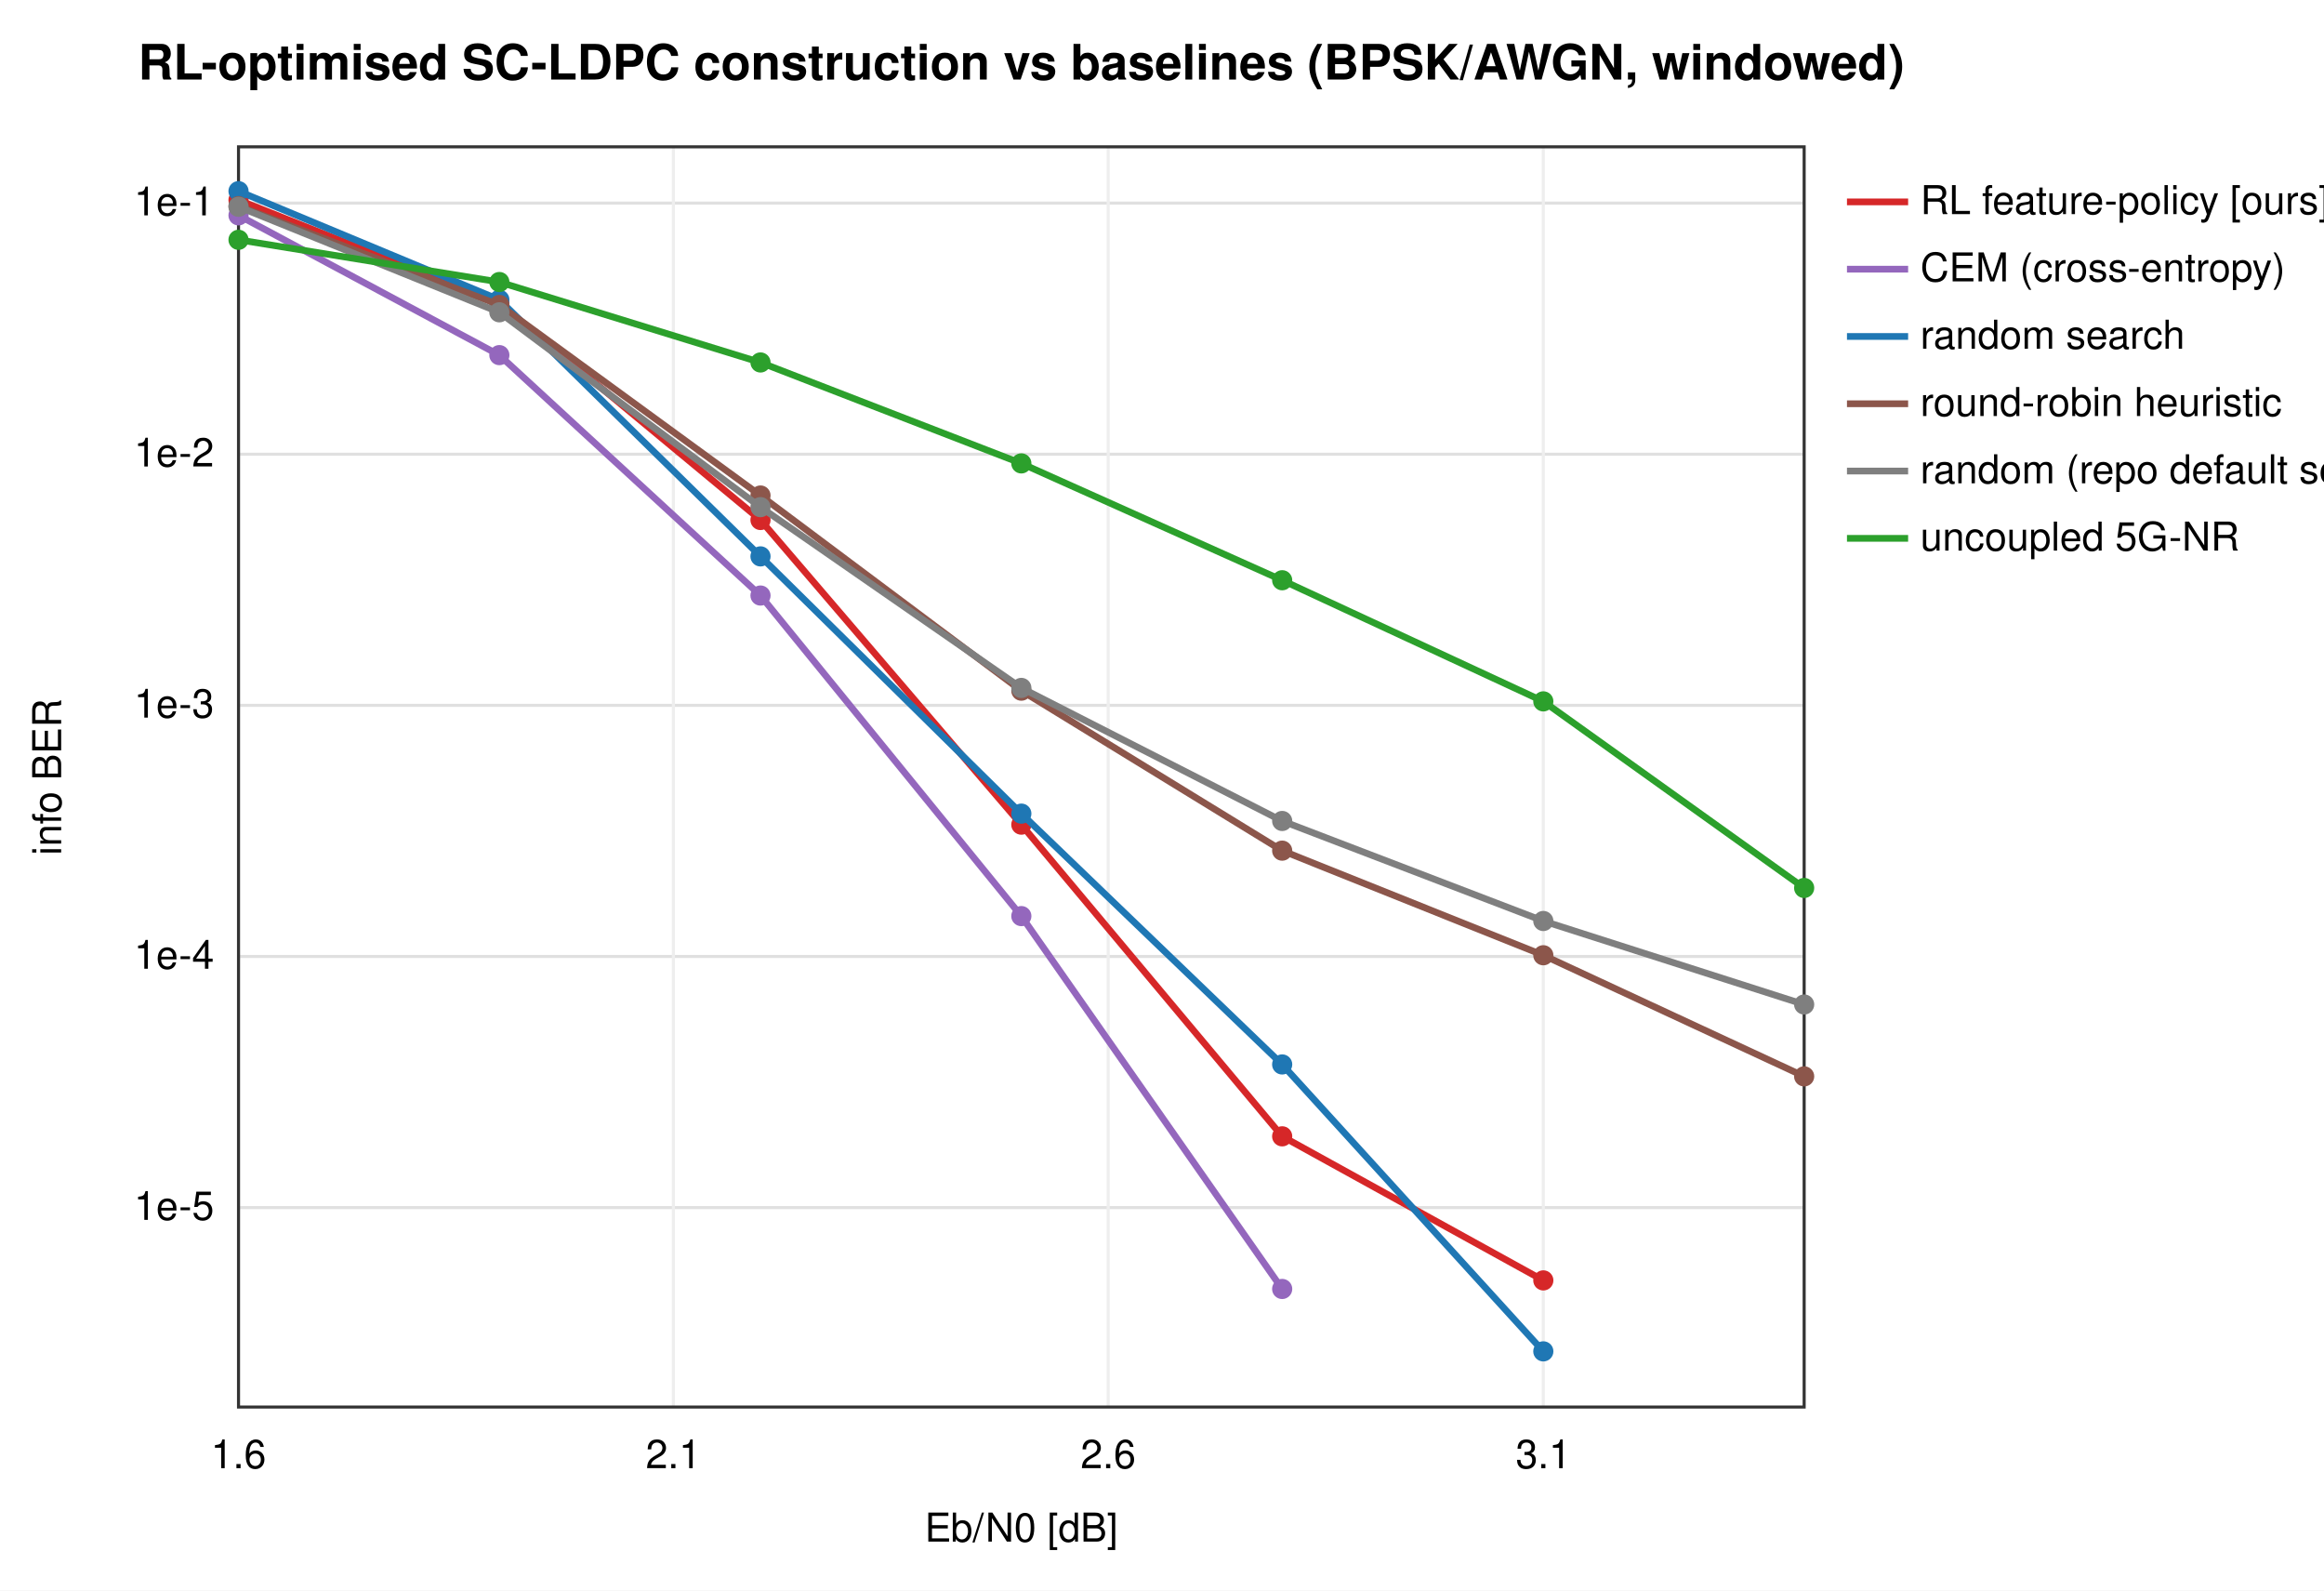
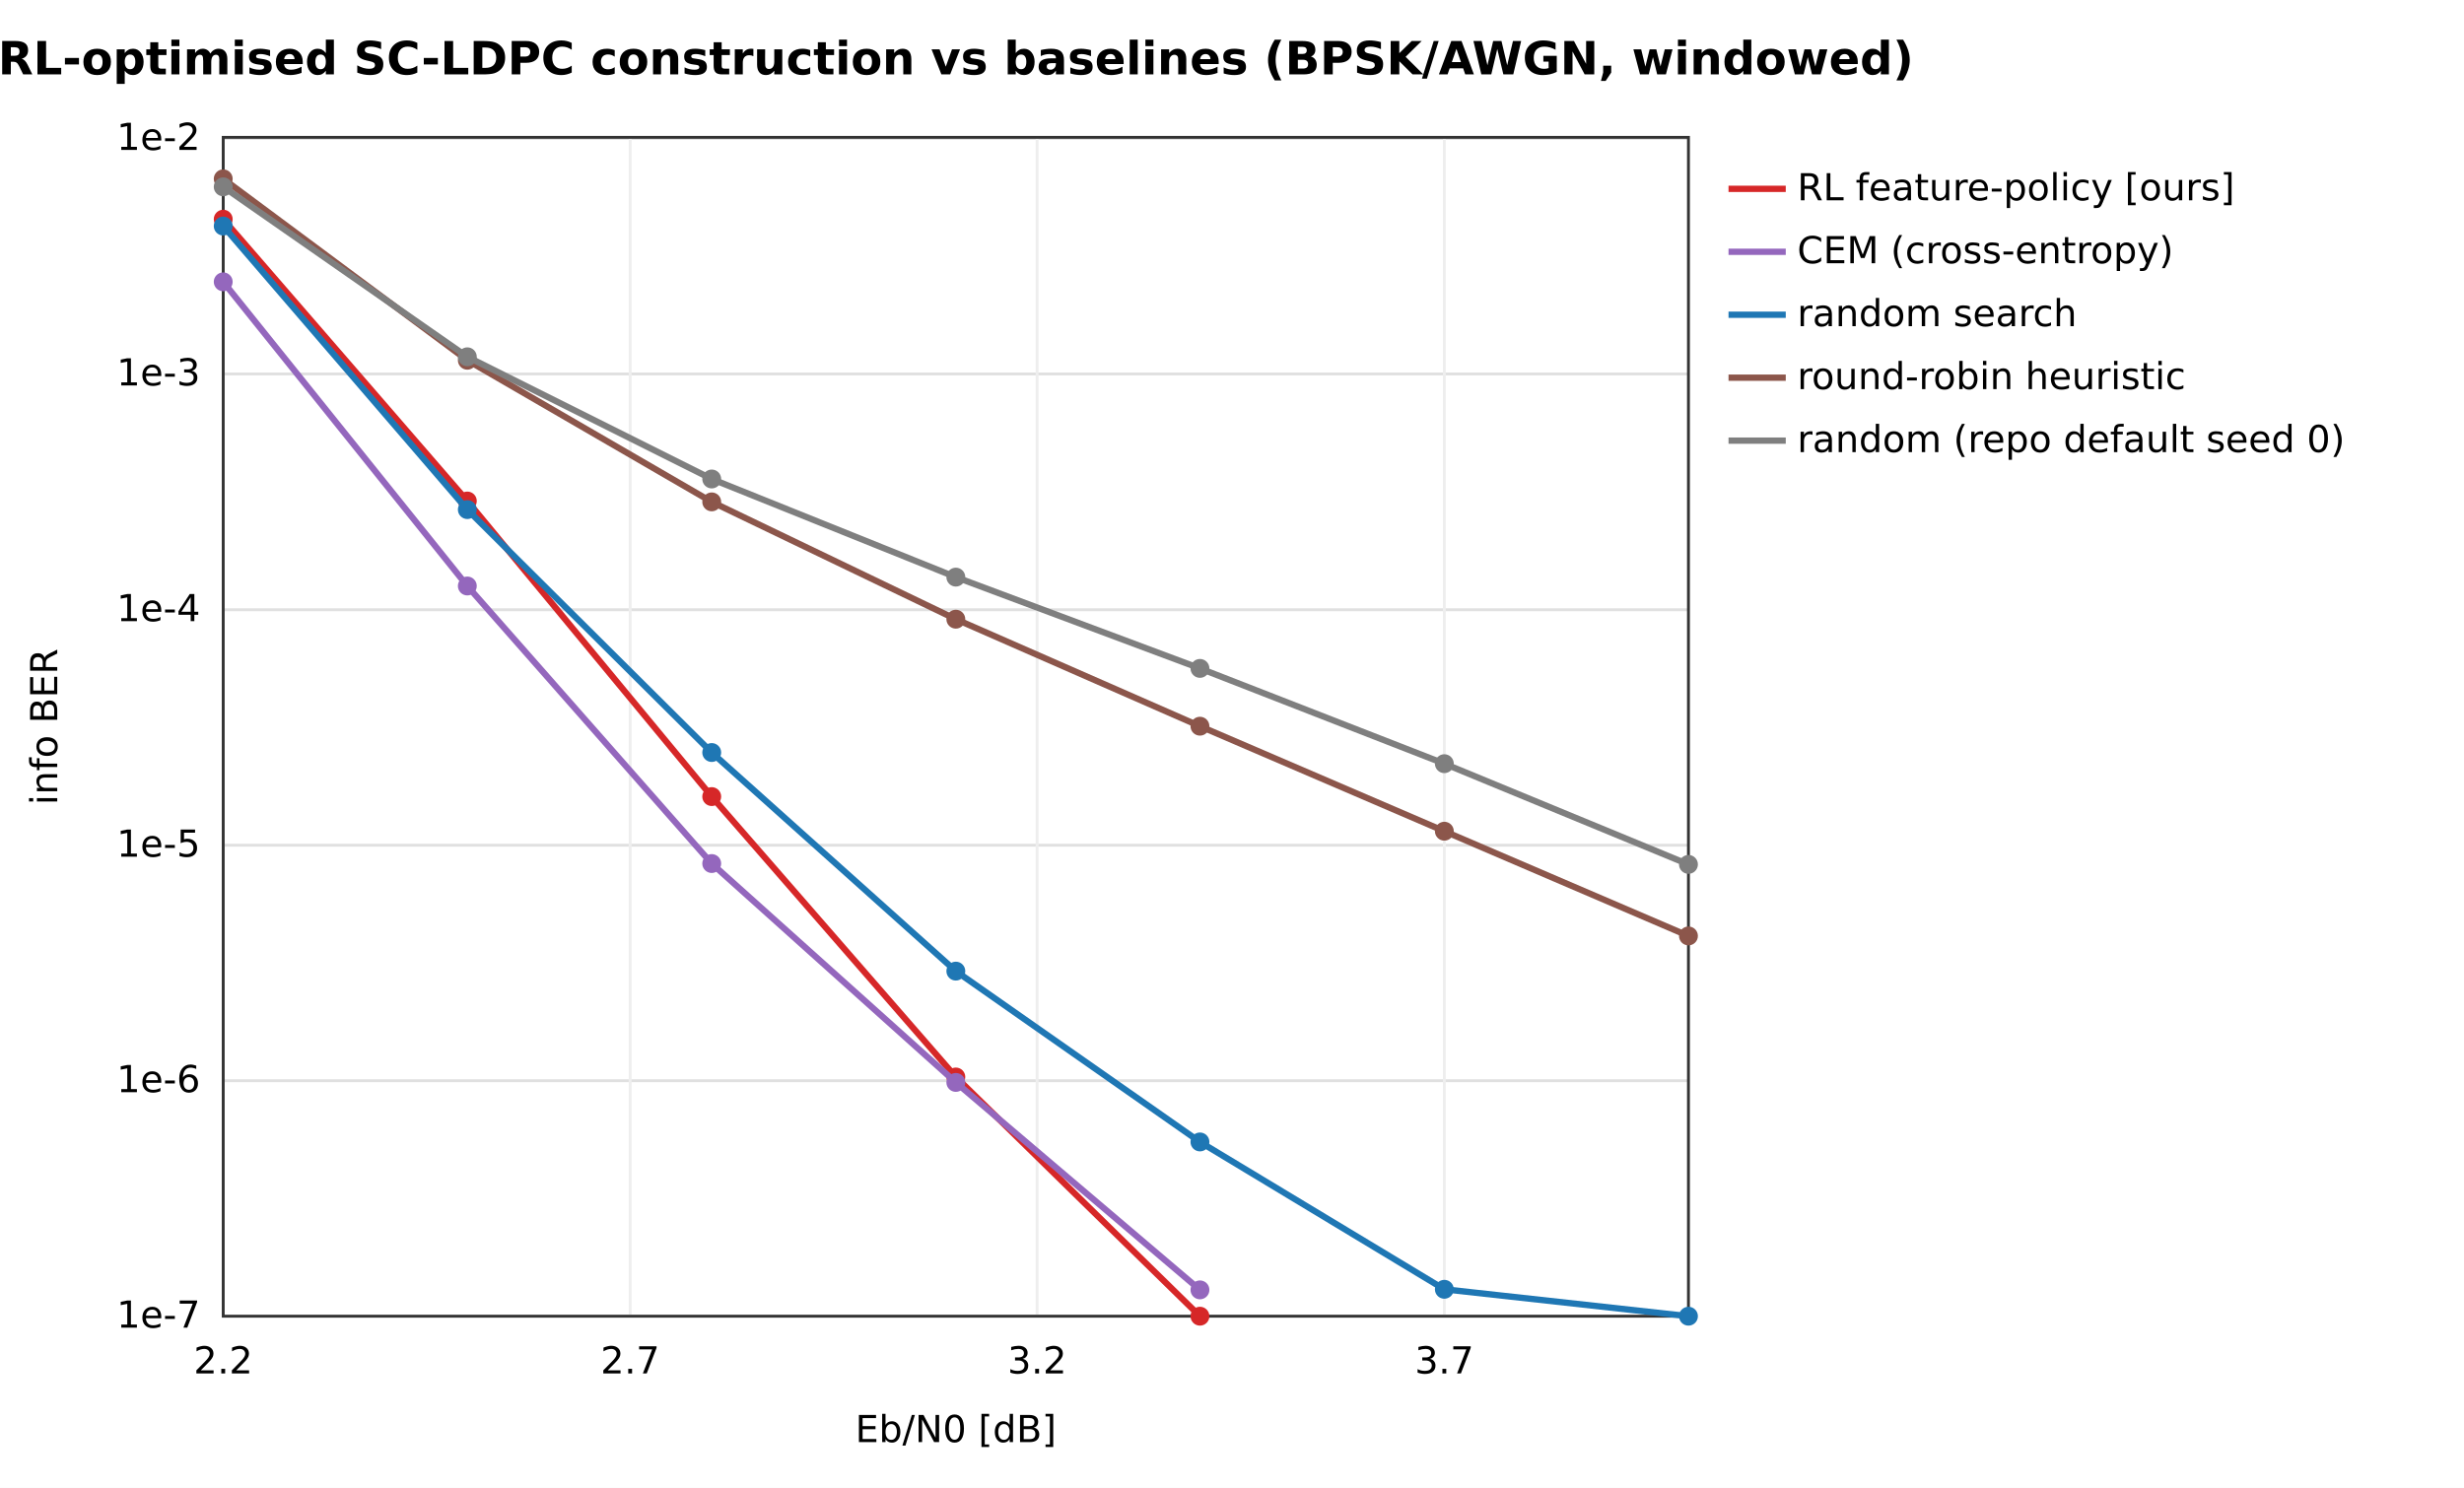
- <svg xmlns="http://www.w3.org/2000/svg" width="760" height="520" font-family="Helvetica,Arial,sans-serif" font-size="13">
-   <rect width="760" height="520" fill="white" />
+ <svg xmlns="http://www.w3.org/2000/svg" width="861" height="520" font-family="DejaVu Sans, Arial, sans-serif" font-size="13">
+   <rect width="861" height="520" fill="white" />
  <text x="334.0" y="26" text-anchor="middle" font-size="16" font-weight="bold">RL-optimised SC-LDPC construction vs baselines (BPSK/AWGN, windowed)</text>
-   <line x1="78" y1="394.8" x2="590" y2="394.8" stroke="#e0e0e0" />
-   <text x="70" y="398.8" text-anchor="end">1e-5</text>
-   <line x1="78" y1="312.7" x2="590" y2="312.7" stroke="#e0e0e0" />
-   <text x="70" y="316.7" text-anchor="end">1e-4</text>
-   <line x1="78" y1="230.6" x2="590" y2="230.6" stroke="#e0e0e0" />
-   <text x="70" y="234.6" text-anchor="end">1e-3</text>
-   <line x1="78" y1="148.5" x2="590" y2="148.5" stroke="#e0e0e0" />
-   <text x="70" y="152.5" text-anchor="end">1e-2</text>
-   <line x1="78" y1="66.4" x2="590" y2="66.4" stroke="#e0e0e0" />
-   <text x="70" y="70.4" text-anchor="end">1e-1</text>
+   <line x1="78" y1="460.0" x2="590" y2="460.0" stroke="#e0e0e0" />
+   <text x="70" y="464.0" text-anchor="end">1e-7</text>
+   <line x1="78" y1="377.7" x2="590" y2="377.7" stroke="#e0e0e0" />
+   <text x="70" y="381.7" text-anchor="end">1e-6</text>
+   <line x1="78" y1="295.4" x2="590" y2="295.4" stroke="#e0e0e0" />
+   <text x="70" y="299.4" text-anchor="end">1e-5</text>
+   <line x1="78" y1="213.1" x2="590" y2="213.1" stroke="#e0e0e0" />
+   <text x="70" y="217.1" text-anchor="end">1e-4</text>
+   <line x1="78" y1="130.7" x2="590" y2="130.7" stroke="#e0e0e0" />
+   <text x="70" y="134.7" text-anchor="end">1e-3</text>
+   <line x1="78" y1="48.4" x2="590" y2="48.4" stroke="#e0e0e0" />
+   <text x="70" y="52.4" text-anchor="end">1e-2</text>
  <line x1="78.0" y1="48" x2="78.0" y2="460" stroke="#eee" />
-   <text x="78.0" y="480.0" text-anchor="middle">1.6</text>
+   <text x="78.0" y="480.0" text-anchor="middle">2.2</text>
  <line x1="220.2" y1="48" x2="220.2" y2="460" stroke="#eee" />
-   <text x="220.2" y="480.0" text-anchor="middle">2.1</text>
+   <text x="220.2" y="480.0" text-anchor="middle">2.7</text>
  <line x1="362.4" y1="48" x2="362.4" y2="460" stroke="#eee" />
-   <text x="362.4" y="480.0" text-anchor="middle">2.6</text>
+   <text x="362.4" y="480.0" text-anchor="middle">3.2</text>
  <line x1="504.7" y1="48" x2="504.7" y2="460" stroke="#eee" />
-   <text x="504.7" y="480.0" text-anchor="middle">3.1</text>
+   <text x="504.7" y="480.0" text-anchor="middle">3.7</text>
  <rect x="78" y="48" width="512" height="412" fill="none" stroke="#333" />
  <text x="334.0" y="504" text-anchor="middle">Eb/N0 [dB]</text>
  <text x="20" y="254.0" text-anchor="middle" transform="rotate(-90 20 254.0)">info BER</text>
-   <path d="M78.0,65.4 L163.3,99.2 L248.7,170.0 L334.0,269.6 L419.3,371.5 L504.7,418.6" fill="none" stroke="#d62728" stroke-width="2.2" />
-   <circle cx="78.0" cy="65.4" r="3.3" fill="#d62728" />
-   <circle cx="163.3" cy="99.2" r="3.3" fill="#d62728" />
-   <circle cx="248.7" cy="170.0" r="3.3" fill="#d62728" />
-   <circle cx="334.0" cy="269.6" r="3.3" fill="#d62728" />
-   <circle cx="419.3" cy="371.5" r="3.3" fill="#d62728" />
-   <circle cx="504.7" cy="418.6" r="3.3" fill="#d62728" />
+   <path d="M78.0,76.6 L163.3,175.1 L248.7,278.4 L334.0,376.4 L419.3,460.0" fill="none" stroke="#d62728" stroke-width="2.2" />
+   <circle cx="78.0" cy="76.6" r="3.3" fill="#d62728" />
+   <circle cx="163.3" cy="175.1" r="3.3" fill="#d62728" />
+   <circle cx="248.7" cy="278.4" r="3.3" fill="#d62728" />
+   <circle cx="334.0" cy="376.4" r="3.3" fill="#d62728" />
+   <circle cx="419.3" cy="460.0" r="3.3" fill="#d62728" />
  <line x1="604" y1="66" x2="624" y2="66" stroke="#d62728" stroke-width="2.2" />
  <text x="628" y="70">RL feature-policy [ours]</text>
-   <path d="M78.0,70.4 L163.3,116.1 L248.7,194.7 L334.0,299.5 L419.3,421.4" fill="none" stroke="#9467bd" stroke-width="2.2" />
-   <circle cx="78.0" cy="70.4" r="3.3" fill="#9467bd" />
-   <circle cx="163.3" cy="116.1" r="3.3" fill="#9467bd" />
-   <circle cx="248.7" cy="194.7" r="3.3" fill="#9467bd" />
-   <circle cx="334.0" cy="299.5" r="3.3" fill="#9467bd" />
-   <circle cx="419.3" cy="421.4" r="3.3" fill="#9467bd" />
+   <path d="M78.0,98.5 L163.3,204.8 L248.7,301.8 L334.0,378.3 L419.3,450.8" fill="none" stroke="#9467bd" stroke-width="2.2" />
+   <circle cx="78.0" cy="98.5" r="3.3" fill="#9467bd" />
+   <circle cx="163.3" cy="204.8" r="3.3" fill="#9467bd" />
+   <circle cx="248.7" cy="301.8" r="3.3" fill="#9467bd" />
+   <circle cx="334.0" cy="378.3" r="3.3" fill="#9467bd" />
+   <circle cx="419.3" cy="450.8" r="3.3" fill="#9467bd" />
  <line x1="604" y1="88" x2="624" y2="88" stroke="#9467bd" stroke-width="2.2" />
  <text x="628" y="92">CEM (cross-entropy)</text>
-   <path d="M78.0,62.5 L163.3,98.0 L248.7,181.9 L334.0,266.0 L419.3,348.0 L504.7,441.8" fill="none" stroke="#1f77b4" stroke-width="2.2" />
-   <circle cx="78.0" cy="62.5" r="3.3" fill="#1f77b4" />
-   <circle cx="163.3" cy="98.0" r="3.3" fill="#1f77b4" />
-   <circle cx="248.7" cy="181.9" r="3.3" fill="#1f77b4" />
-   <circle cx="334.0" cy="266.0" r="3.3" fill="#1f77b4" />
-   <circle cx="419.3" cy="348.0" r="3.3" fill="#1f77b4" />
-   <circle cx="504.7" cy="441.8" r="3.3" fill="#1f77b4" />
+   <path d="M78.0,79.0 L163.3,178.1 L248.7,263.0 L334.0,339.4 L419.3,399.1 L504.7,450.6 L590.0,460.0" fill="none" stroke="#1f77b4" stroke-width="2.2" />
+   <circle cx="78.0" cy="79.0" r="3.3" fill="#1f77b4" />
+   <circle cx="163.3" cy="178.1" r="3.3" fill="#1f77b4" />
+   <circle cx="248.7" cy="263.0" r="3.3" fill="#1f77b4" />
+   <circle cx="334.0" cy="339.4" r="3.3" fill="#1f77b4" />
+   <circle cx="419.3" cy="399.1" r="3.3" fill="#1f77b4" />
+   <circle cx="504.7" cy="450.6" r="3.3" fill="#1f77b4" />
+   <circle cx="590.0" cy="460.0" r="3.3" fill="#1f77b4" />
  <line x1="604" y1="110" x2="624" y2="110" stroke="#1f77b4" stroke-width="2.2" />
  <text x="628" y="114">random search</text>
-   <path d="M78.0,67.4 L163.3,99.7 L248.7,162.0 L334.0,225.8 L419.3,278.1 L504.7,312.3 L590.0,351.9" fill="none" stroke="#8c564b" stroke-width="2.2" />
-   <circle cx="78.0" cy="67.4" r="3.3" fill="#8c564b" />
-   <circle cx="163.3" cy="99.7" r="3.3" fill="#8c564b" />
-   <circle cx="248.7" cy="162.0" r="3.3" fill="#8c564b" />
-   <circle cx="334.0" cy="225.8" r="3.3" fill="#8c564b" />
-   <circle cx="419.3" cy="278.1" r="3.3" fill="#8c564b" />
-   <circle cx="504.7" cy="312.3" r="3.3" fill="#8c564b" />
-   <circle cx="590.0" cy="351.9" r="3.3" fill="#8c564b" />
+   <path d="M78.0,62.5 L163.3,125.9 L248.7,175.4 L334.0,216.4 L419.3,253.8 L504.7,290.5 L590.0,327.1" fill="none" stroke="#8c564b" stroke-width="2.2" />
+   <circle cx="78.0" cy="62.5" r="3.3" fill="#8c564b" />
+   <circle cx="163.3" cy="125.9" r="3.3" fill="#8c564b" />
+   <circle cx="248.7" cy="175.4" r="3.3" fill="#8c564b" />
+   <circle cx="334.0" cy="216.4" r="3.3" fill="#8c564b" />
+   <circle cx="419.3" cy="253.8" r="3.3" fill="#8c564b" />
+   <circle cx="504.7" cy="290.5" r="3.3" fill="#8c564b" />
+   <circle cx="590.0" cy="327.1" r="3.3" fill="#8c564b" />
  <line x1="604" y1="132" x2="624" y2="132" stroke="#8c564b" stroke-width="2.2" />
  <text x="628" y="136">round-robin heuristic</text>
-   <path d="M78.0,67.6 L163.3,102.1 L248.7,165.8 L334.0,224.9 L419.3,268.4 L504.7,301.1 L590.0,328.4" fill="none" stroke="#7f7f7f" stroke-width="2.2" />
-   <circle cx="78.0" cy="67.6" r="3.3" fill="#7f7f7f" />
-   <circle cx="163.3" cy="102.1" r="3.3" fill="#7f7f7f" />
-   <circle cx="248.7" cy="165.8" r="3.3" fill="#7f7f7f" />
-   <circle cx="334.0" cy="224.9" r="3.3" fill="#7f7f7f" />
-   <circle cx="419.3" cy="268.4" r="3.3" fill="#7f7f7f" />
-   <circle cx="504.7" cy="301.1" r="3.3" fill="#7f7f7f" />
-   <circle cx="590.0" cy="328.4" r="3.3" fill="#7f7f7f" />
+   <path d="M78.0,65.3 L163.3,124.7 L248.7,167.4 L334.0,201.7 L419.3,233.6 L504.7,266.9 L590.0,302.1" fill="none" stroke="#7f7f7f" stroke-width="2.2" />
+   <circle cx="78.0" cy="65.3" r="3.3" fill="#7f7f7f" />
+   <circle cx="163.3" cy="124.7" r="3.3" fill="#7f7f7f" />
+   <circle cx="248.7" cy="167.4" r="3.3" fill="#7f7f7f" />
+   <circle cx="334.0" cy="201.7" r="3.3" fill="#7f7f7f" />
+   <circle cx="419.3" cy="233.6" r="3.3" fill="#7f7f7f" />
+   <circle cx="504.7" cy="266.9" r="3.3" fill="#7f7f7f" />
+   <circle cx="590.0" cy="302.1" r="3.3" fill="#7f7f7f" />
  <line x1="604" y1="154" x2="624" y2="154" stroke="#7f7f7f" stroke-width="2.2" />
  <text x="628" y="158">random (repo default seed 0)</text>
-   <path d="M78.0,78.4 L163.3,92.2 L248.7,118.5 L334.0,151.5 L419.3,189.7 L504.7,229.3 L590.0,290.3" fill="none" stroke="#2ca02c" stroke-width="2.2" />
-   <circle cx="78.0" cy="78.4" r="3.3" fill="#2ca02c" />
-   <circle cx="163.3" cy="92.2" r="3.3" fill="#2ca02c" />
-   <circle cx="248.7" cy="118.5" r="3.3" fill="#2ca02c" />
-   <circle cx="334.0" cy="151.5" r="3.3" fill="#2ca02c" />
-   <circle cx="419.3" cy="189.7" r="3.3" fill="#2ca02c" />
-   <circle cx="504.7" cy="229.3" r="3.3" fill="#2ca02c" />
-   <circle cx="590.0" cy="290.3" r="3.3" fill="#2ca02c" />
-   <line x1="604" y1="176" x2="624" y2="176" stroke="#2ca02c" stroke-width="2.2" />
-   <text x="628" y="180">uncoupled 5G-NR</text>
</svg>
